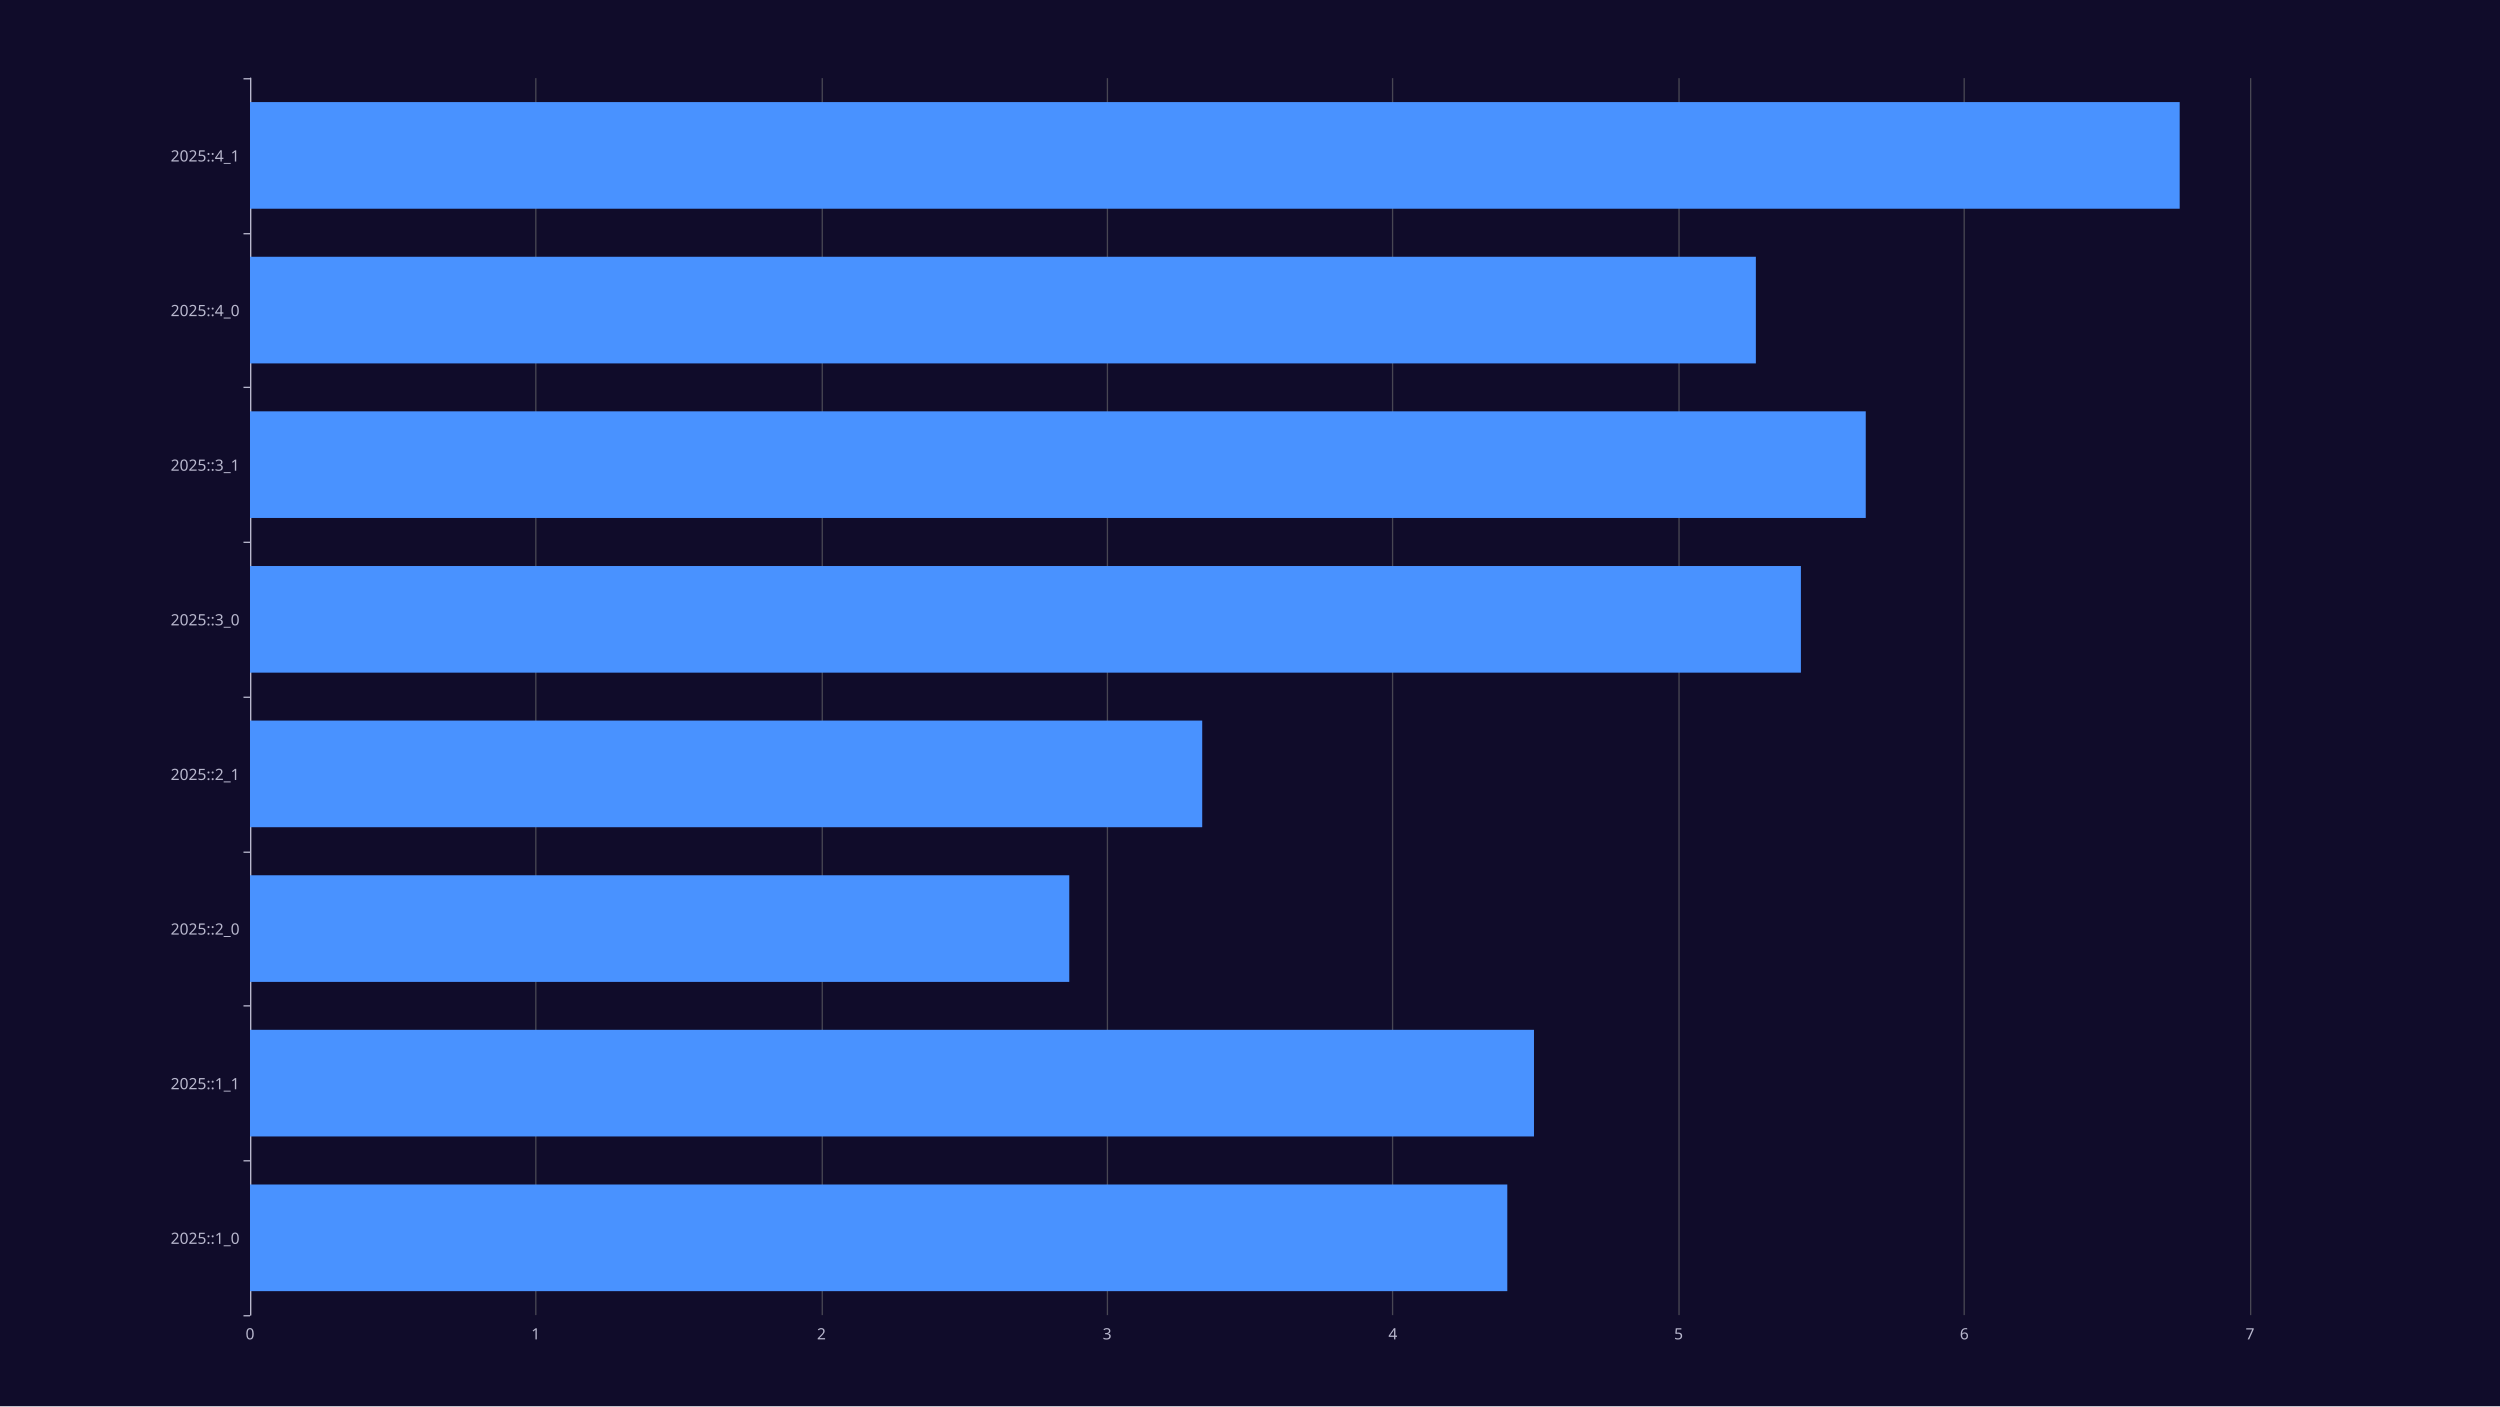
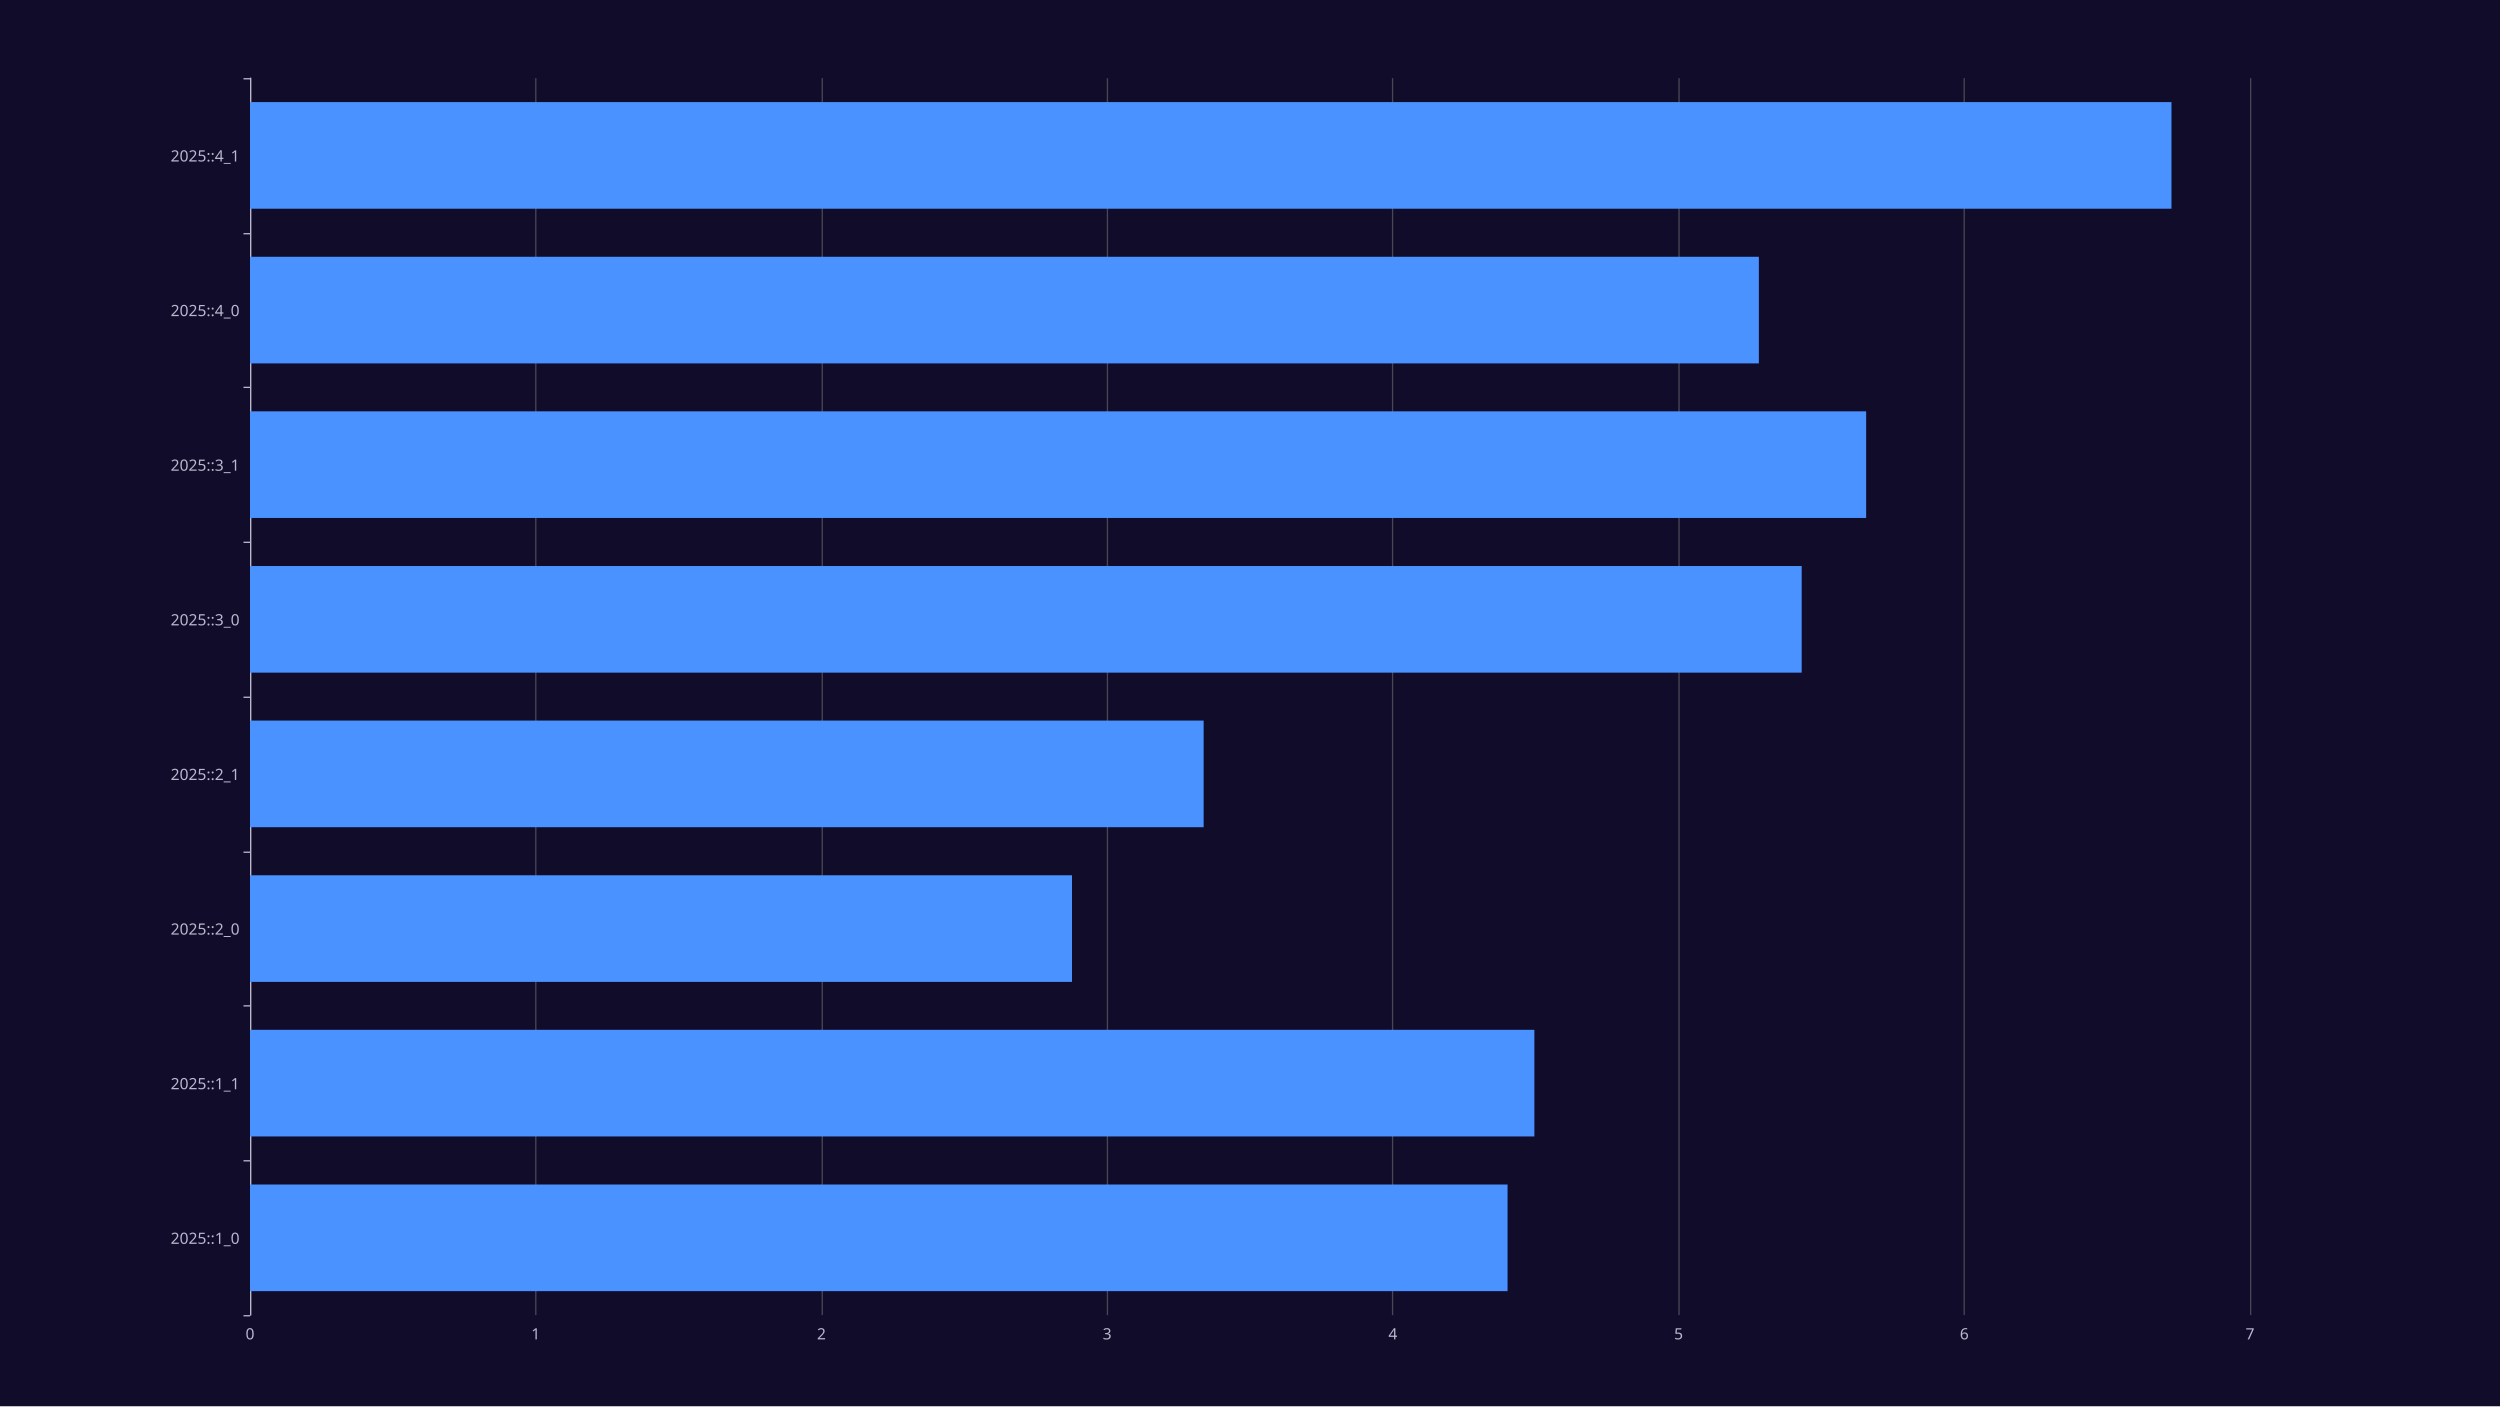
<svg xmlns="http://www.w3.org/2000/svg" width="1920" height="1080" version="1.1" baseProfile="full" viewBox="0 0 1920 1080">
  <rect width="1920" height="1080" x="0" y="0" fill="#100C2A" />
  <path d="M192.5 60L192.5 1010" fill="transparent" stroke="#484753" class="zr0-cls-0" />
  <path d="M411.5 60L411.5 1010" fill="transparent" stroke="#484753" class="zr0-cls-0" />
  <path d="M631.5 60L631.5 1010" fill="transparent" stroke="#484753" class="zr0-cls-0" />
  <path d="M850.5 60L850.5 1010" fill="transparent" stroke="#484753" class="zr0-cls-0" />
  <path d="M1069.5 60L1069.5 1010" fill="transparent" stroke="#484753" class="zr0-cls-0" />
  <path d="M1289.5 60L1289.5 1010" fill="transparent" stroke="#484753" class="zr0-cls-0" />
  <path d="M1508.5 60L1508.5 1010" fill="transparent" stroke="#484753" class="zr0-cls-0" />
  <path d="M1728.5 60L1728.5 1010" fill="transparent" stroke="#484753" class="zr0-cls-0" />
  <path d="M192.5 1010L192.5 60" fill="transparent" stroke="#B9B8CE" stroke-linecap="round" class="zr0-cls-0" />
  <path d="M192 1010.5L187 1010.5" fill="transparent" stroke="#B9B8CE" class="zr0-cls-0" />
  <path d="M192 891.5L187 891.5" fill="transparent" stroke="#B9B8CE" class="zr0-cls-0" />
  <path d="M192 772.5L187 772.5" fill="transparent" stroke="#B9B8CE" class="zr0-cls-0" />
  <path d="M192 654.5L187 654.5" fill="transparent" stroke="#B9B8CE" class="zr0-cls-0" />
  <path d="M192 535.5L187 535.5" fill="transparent" stroke="#B9B8CE" class="zr0-cls-0" />
  <path d="M192 416.5L187 416.5" fill="transparent" stroke="#B9B8CE" class="zr0-cls-0" />
  <path d="M192 297.5L187 297.5" fill="transparent" stroke="#B9B8CE" class="zr0-cls-0" />
  <path d="M192 179.5L187 179.5" fill="transparent" stroke="#B9B8CE" class="zr0-cls-0" />
  <path d="M192 60.5L187 60.5" fill="transparent" stroke="#B9B8CE" class="zr0-cls-0" />
  <text dominant-baseline="central" text-anchor="end" style="font-size:12px;font-family:sans-serif;" transform="translate(184 950.625)" fill="#B9B8CE">2025::1_0</text>
  <text dominant-baseline="central" text-anchor="end" style="font-size:12px;font-family:sans-serif;" transform="translate(184 831.875)" fill="#B9B8CE">2025::1_1</text>
  <text dominant-baseline="central" text-anchor="end" style="font-size:12px;font-family:sans-serif;" transform="translate(184 713.125)" fill="#B9B8CE">2025::2_0</text>
  <text dominant-baseline="central" text-anchor="end" style="font-size:12px;font-family:sans-serif;" transform="translate(184 594.375)" fill="#B9B8CE">2025::2_1</text>
  <text dominant-baseline="central" text-anchor="end" style="font-size:12px;font-family:sans-serif;" transform="translate(184 475.625)" fill="#B9B8CE">2025::3_0</text>
  <text dominant-baseline="central" text-anchor="end" style="font-size:12px;font-family:sans-serif;" transform="translate(184 356.875)" fill="#B9B8CE">2025::3_1</text>
  <text dominant-baseline="central" text-anchor="end" style="font-size:12px;font-family:sans-serif;" transform="translate(184 238.125)" fill="#B9B8CE">2025::4_0</text>
  <text dominant-baseline="central" text-anchor="end" style="font-size:12px;font-family:sans-serif;" transform="translate(184 119.375)" fill="#B9B8CE">2025::4_1</text>
  <text dominant-baseline="central" text-anchor="middle" style="font-size:12px;font-family:sans-serif;" y="6" transform="translate(192 1018)" fill="#B9B8CE">0</text>
  <text dominant-baseline="central" text-anchor="middle" style="font-size:12px;font-family:sans-serif;" y="6" transform="translate(411.4286 1018)" fill="#B9B8CE">1</text>
  <text dominant-baseline="central" text-anchor="middle" style="font-size:12px;font-family:sans-serif;" y="6" transform="translate(630.8571 1018)" fill="#B9B8CE">2</text>
  <text dominant-baseline="central" text-anchor="middle" style="font-size:12px;font-family:sans-serif;" y="6" transform="translate(850.2857 1018)" fill="#B9B8CE">3</text>
  <text dominant-baseline="central" text-anchor="middle" style="font-size:12px;font-family:sans-serif;" y="6" transform="translate(1069.714 1018)" fill="#B9B8CE">4</text>
  <text dominant-baseline="central" text-anchor="middle" style="font-size:12px;font-family:sans-serif;" y="6" transform="translate(1289.143 1018)" fill="#B9B8CE">5</text>
  <text dominant-baseline="central" text-anchor="middle" style="font-size:12px;font-family:sans-serif;" y="6" transform="translate(1508.571 1018)" fill="#B9B8CE">6</text>
  <text dominant-baseline="central" text-anchor="middle" style="font-size:12px;font-family:sans-serif;" y="6" transform="translate(1728 1018)" fill="#B9B8CE">7</text>
-   <path d="M192 909.7l965.6 0l0 81.9l-965.6 0Z" fill="#4992ff" ecmeta_series_index="0" ecmeta_data_index="0" ecmeta_ssr_type="chart" class="zr0-cls-1" />
-   <path d="M192 790.9l986.1 0l0 81.9l-986.1 0Z" fill="#4992ff" ecmeta_series_index="0" ecmeta_data_index="1" ecmeta_ssr_type="chart" class="zr0-cls-1" />
-   <path d="M192 672.2l629.2 0l0 81.9l-629.2 0Z" fill="#4992ff" ecmeta_series_index="0" ecmeta_data_index="2" ecmeta_ssr_type="chart" class="zr0-cls-1" />
-   <path d="M192 553.4l731.3 0l0 81.9l-731.3 0Z" fill="#4992ff" ecmeta_series_index="0" ecmeta_data_index="3" ecmeta_ssr_type="chart" class="zr0-cls-1" />
-   <path d="M192 434.7l1191.1 0l0 81.9l-1191.1 0Z" fill="#4992ff" ecmeta_series_index="0" ecmeta_data_index="4" ecmeta_ssr_type="chart" class="zr0-cls-1" />
-   <path d="M192 315.9l1240.9 0l0 81.9l-1240.9 0Z" fill="#4992ff" ecmeta_series_index="0" ecmeta_data_index="5" ecmeta_ssr_type="chart" class="zr0-cls-1" />
-   <path d="M192 197.2l1156.5 0l0 81.9l-1156.5 0Z" fill="#4992ff" ecmeta_series_index="0" ecmeta_data_index="6" ecmeta_ssr_type="chart" class="zr0-cls-1" />
-   <path d="M192 78.4l1482 0l0 81.9l-1482 0Z" fill="#4992ff" ecmeta_series_index="0" ecmeta_data_index="7" ecmeta_ssr_type="chart" class="zr0-cls-1" />
+   <path d="M192 909.7l965.8 0l0 81.9l-965.8 0Z" fill="#4992ff" ecmeta_series_index="0" ecmeta_data_index="0" ecmeta_ssr_type="chart" class="zr0-cls-1" />
+   <path d="M192 790.9l986.4 0l0 81.9l-986.4 0Z" fill="#4992ff" ecmeta_series_index="0" ecmeta_data_index="1" ecmeta_ssr_type="chart" class="zr0-cls-1" />
+   <path d="M192 672.2l631.3 0l0 81.9l-631.3 0Z" fill="#4992ff" ecmeta_series_index="0" ecmeta_data_index="2" ecmeta_ssr_type="chart" class="zr0-cls-1" />
+   <path d="M192 553.4l732.4 0l0 81.9l-732.4 0Z" fill="#4992ff" ecmeta_series_index="0" ecmeta_data_index="3" ecmeta_ssr_type="chart" class="zr0-cls-1" />
+   <path d="M192 434.7l1191.7 0l0 81.9l-1191.7 0Z" fill="#4992ff" ecmeta_series_index="0" ecmeta_data_index="4" ecmeta_ssr_type="chart" class="zr0-cls-1" />
+   <path d="M192 315.9l1241.2 0l0 81.9l-1241.2 0Z" fill="#4992ff" ecmeta_series_index="0" ecmeta_data_index="5" ecmeta_ssr_type="chart" class="zr0-cls-1" />
+   <path d="M192 197.2l1158.8 0l0 81.9l-1158.8 0Z" fill="#4992ff" ecmeta_series_index="0" ecmeta_data_index="6" ecmeta_ssr_type="chart" class="zr0-cls-1" />
+   <path d="M192 78.4l1475.7 0l0 81.9l-1475.7 0Z" fill="#4992ff" ecmeta_series_index="0" ecmeta_data_index="7" ecmeta_ssr_type="chart" class="zr0-cls-1" />
  <style>
.zr0-cls-0:hover {
pointer-events:none;
}
.zr0-cls-1:hover {
cursor:pointer;
fill:rgba(80,160,255,1);
}



</style>
</svg>
